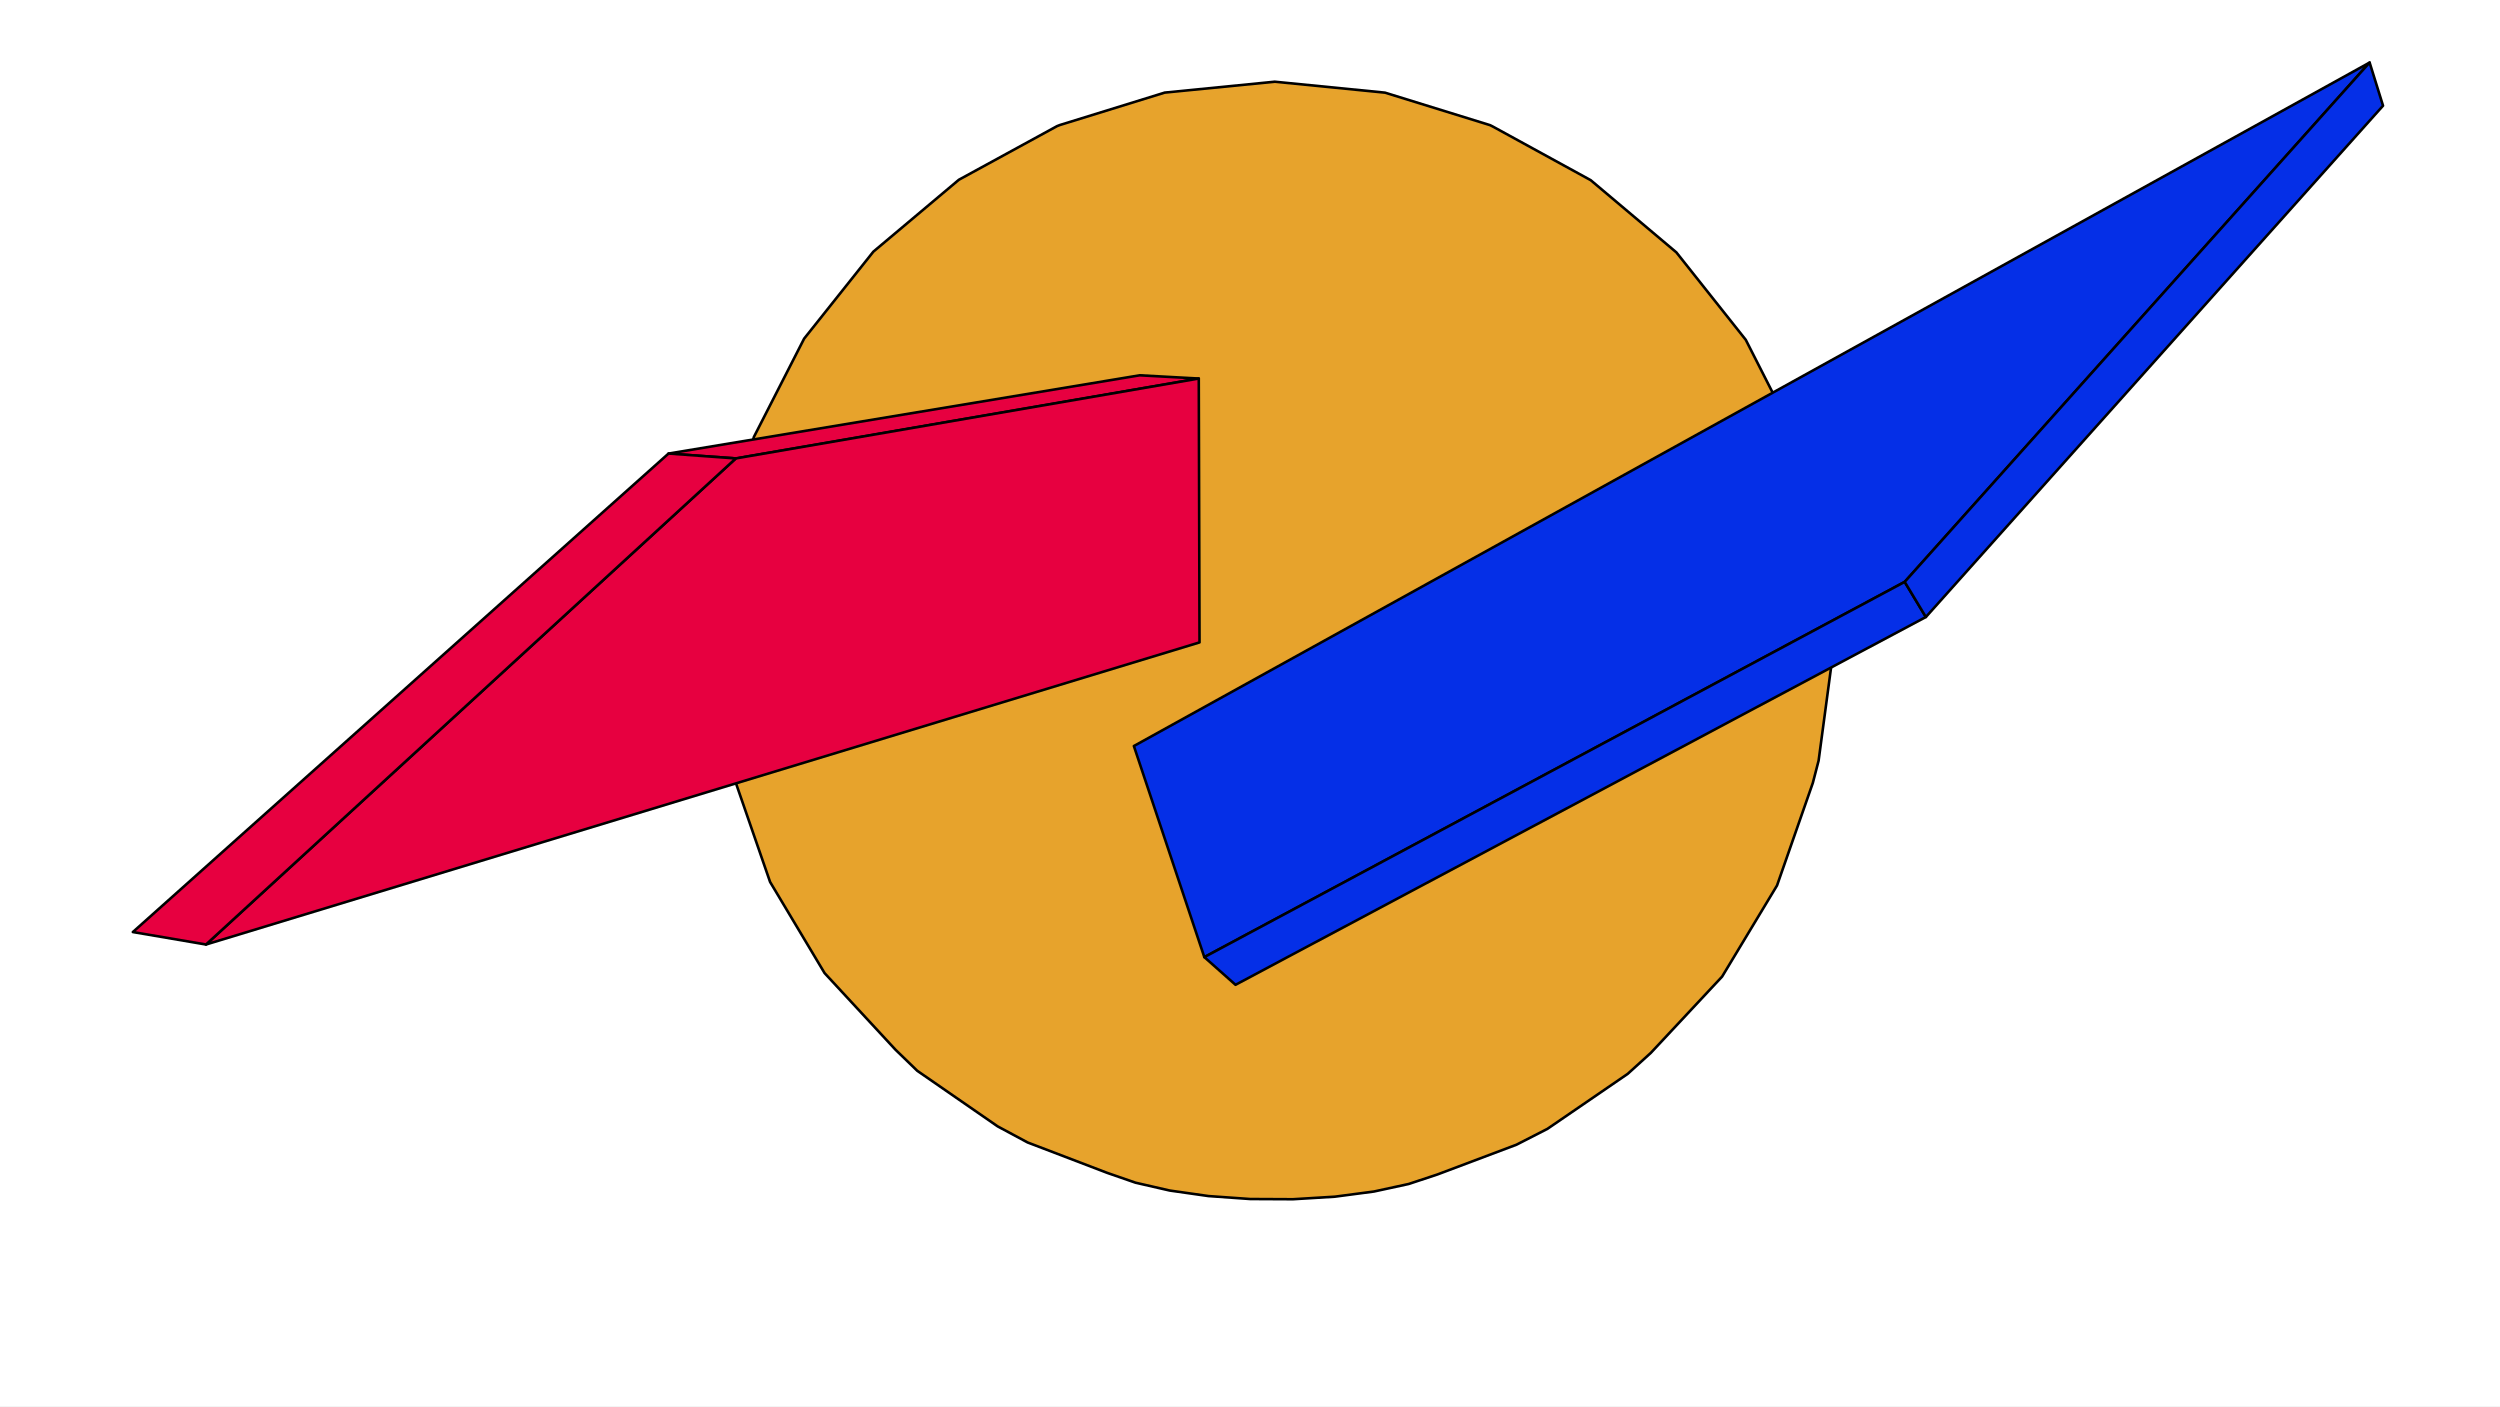
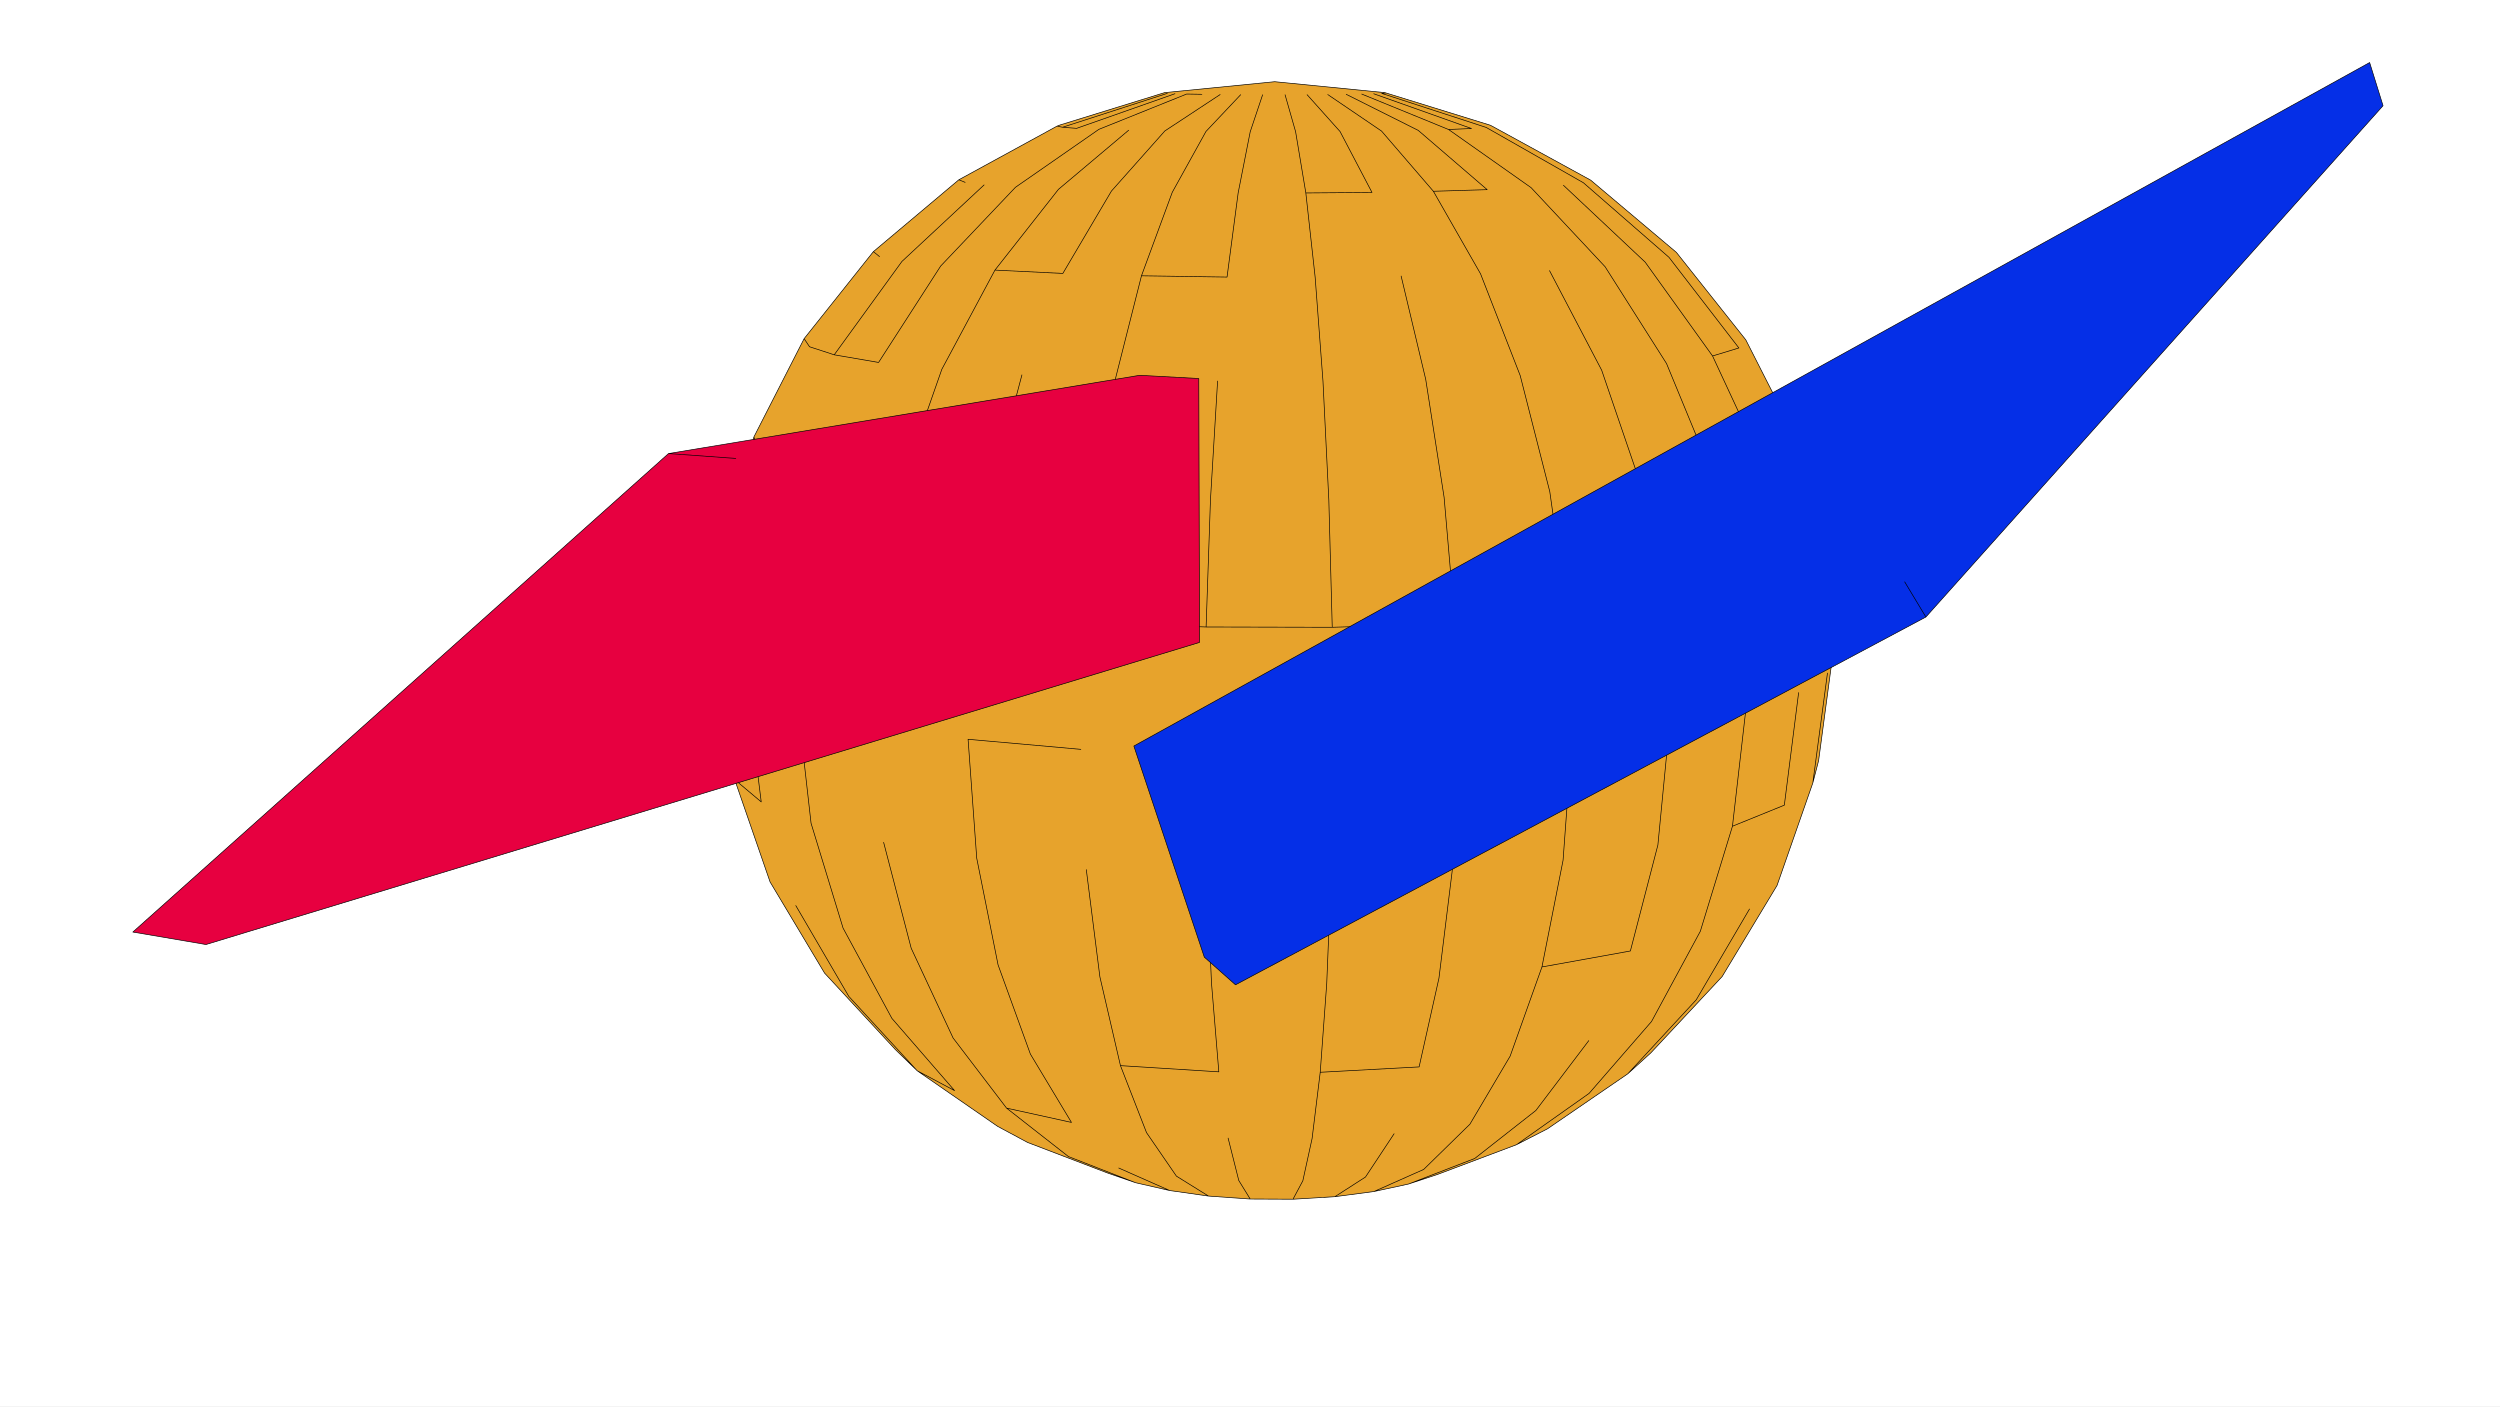
<svg xmlns="http://www.w3.org/2000/svg" viewBox="0 0 1920 1080" width="1920" height="1080">
  <rect width="1920" height="1080" fill="#ffffff" />
-   <path d="M1063.68,71.16 L979.00,62.75 L894.49,71.12 L814.07,95.99 L811.82,96.86 L736.39,138.07 L670.74,193.27 L617.57,260.08 L578.98,335.59 L556.38,416.60 L550.46,499.75 L561.17,581.66 L564.25,598.74 L591.42,677.33 L633.28,747.34 L687.71,806.15 L704.43,822.35 L766.18,865.04 L789.18,877.40 L850.45,900.81 L872.08,908.31 L898.33,914.33 L928.12,918.58 L960.16,920.85 L993.02,921.01 L1025.19,919.05 L1055.23,915.08 L1081.84,909.31 L1103.90,902.01 L1164.68,879.12 L1188.44,866.95 L1250.12,824.69 L1267.86,808.59 L1322.58,750.02 L1364.76,680.05 L1392.25,601.30 L1396.69,584.17 L1407.70,501.94 L1401.95,418.39 L1379.40,336.93 L1340.76,260.99 L1287.46,193.83 L1221.66,138.37 L1146.13,96.99 L1144.37,96.12 Z" fill="#e7a32c" fill-rule="evenodd" stroke="#000000" stroke-width="2" stroke-linejoin="round" stroke-linecap="round" />
-   <polygon points="870.81,572.95 924.92,735.07 1462.81,446.88 1819.87,48.03" fill="#052fe7" stroke="#000000" stroke-width="2" stroke-linejoin="round" />
-   <polygon points="924.92,735.07 948.87,756.33 1479.08,473.87 1462.81,446.88" fill="#052fe7" stroke="#000000" stroke-width="2" stroke-linejoin="round" />
-   <polygon points="1819.87,48.03 1462.81,446.88 1479.08,473.87 1830.17,81.19" fill="#052fe7" stroke="#000000" stroke-width="2" stroke-linejoin="round" />
-   <polygon points="920.66,290.71 875.28,288.23 513.42,348.33 565.08,352.08" fill="#e70040" stroke="#000000" stroke-width="2" stroke-linejoin="round" />
-   <polygon points="921.23,493.37 920.66,290.71 565.08,352.08 158.18,725.39" fill="#e70040" stroke="#000000" stroke-width="2" stroke-linejoin="round" />
-   <polygon points="158.18,725.39 565.08,352.08 513.42,348.33 102.03,715.81" fill="#e70040" stroke="#000000" stroke-width="2" stroke-linejoin="round" />
+   <polygon points="811.82,96.86 816.05,97.73 896.49,71.69 816.05,97.73 826.83,98.57 902.38,71.97 826.83,98.57 816.05,97.73 811.82,96.86 736.39,138.07 741.24,140.07 736.39,138.07 670.74,193.27 675.46,197.06 670.74,193.27 617.57,260.08 621.71,266.30 640.68,272.49 692.67,200.80 755.78,142.02 692.67,200.80 640.68,272.49 674.74,278.36 722.44,204.32 779.87,143.84 843.92,99.35 911.34,72.22 923.05,72.43 911.34,72.22 843.92,99.35 779.87,143.84 722.44,204.32 674.74,278.36 640.68,272.49 621.71,266.30 617.57,260.08 578.98,335.59 582.45,344.71 602.43,353.84 639.43,362.54 602.43,353.84 582.45,344.71 578.98,335.59 556.38,416.60 559.35,428.77 579.83,440.98 618.47,452.66 674.85,463.17 692.96,370.35 723.33,283.61 764.12,207.44 812.87,145.44 866.79,100.03 812.87,145.44 764.12,207.44 816.26,209.99 853.58,146.74 894.59,100.58 937.07,72.60 894.59,100.58 853.58,146.74 816.26,209.99 764.12,207.44 723.33,283.61 692.96,370.35 674.85,463.17 747.25,471.86 761.33,376.78 784.84,287.91 761.33,376.78 747.25,471.86 832.54,478.13 841.58,381.42 856.63,291.00 876.65,211.81 900.31,147.66 926.18,100.96 952.83,72.73 926.18,100.96 900.31,147.66 876.65,211.81 942.37,212.79 950.90,148.16 960.17,101.17 969.69,72.79 960.17,101.17 950.90,148.16 942.37,212.79 876.65,211.81 856.63,291.00 841.58,381.42 832.54,478.13 926.29,481.52 929.63,383.92 935.11,292.66 929.63,383.92 926.29,481.52 1023.16,481.76 1020.54,384.10 1016.05,292.78 1010.03,212.86 1002.88,148.19 995.03,101.18 986.94,72.79 995.03,101.18 1002.88,148.19 1053.68,147.77 1029.16,101.01 1003.86,72.74 1029.16,101.01 1053.68,147.77 1002.88,148.19 1010.03,212.86 1016.05,292.78 1020.54,384.10 1023.16,481.76 1117.45,478.83 1109.07,381.93 1094.95,291.34 1076.07,212.01 1094.95,291.34 1109.07,381.93 1117.45,478.83 1203.74,472.96 1190.24,377.60 1167.52,288.45 1137.07,210.31 1100.84,146.90 1061.01,100.65 1019.74,72.63 1061.01,100.65 1100.84,146.90 1142.15,145.66 1089.18,100.12 1033.92,72.46 1089.18,100.12 1142.15,145.66 1100.84,146.90 1137.07,210.31 1167.52,288.45 1190.24,377.60 1203.74,472.96 1277.48,464.59 1259.84,371.40 1230.08,284.31 1190.04,207.86 1230.08,284.31 1259.84,371.40 1314.78,363.77 1279.89,279.19 1232.69,204.82 1175.86,144.10 1112.50,99.46 1045.84,72.25 1112.50,99.46 1130.09,98.69 1055.03,72.01 1130.09,98.69 1112.50,99.46 1175.86,144.10 1232.69,204.82 1279.89,279.19 1314.78,363.77 1353.26,355.17 1315.24,273.39 1263.51,201.34 1200.73,142.30 1263.51,201.34 1315.24,273.39 1335.46,267.23 1281.77,197.62 1216.06,140.36 1141.38,97.86 1061.17,71.73 1064.07,71.45 1061.17,71.73 1141.38,97.86 1216.06,140.36 1281.77,197.62 1335.46,267.23 1315.24,273.39 1353.26,355.17 1374.66,346.08 1353.26,355.17 1314.78,363.77 1259.84,371.40 1277.48,464.59 1335.40,454.31 1375.63,442.76 1397.63,430.59 1375.63,442.76 1335.40,454.31 1277.48,464.59 1203.74,472.96 1117.45,478.83 1023.16,481.76 926.29,481.52 832.54,478.13 747.25,471.86 674.85,463.17 618.47,452.66 579.83,440.98 559.35,428.77 556.38,416.60 550.46,499.75 561.17,581.66 564.25,598.74 553.28,514.70 564.25,598.74 584.62,615.86 573.88,529.72 584.62,615.86 564.25,598.74 591.42,677.33 633.28,747.34 687.71,806.15 704.43,822.35 651.87,765.20 611.17,695.48 651.87,765.20 704.43,822.35 733.09,837.57 684.97,782.11 647.47,712.76 622.89,632.23 612.93,544.10 670.04,557.06 612.93,544.10 622.89,632.23 647.47,712.76 684.97,782.11 733.09,837.57 704.43,822.35 766.18,865.04 789.18,877.40 850.45,900.81 872.08,908.31 820.57,888.25 773.04,851.04 731.98,797.18 699.80,728.25 678.63,646.95 699.80,728.25 731.98,797.18 773.04,851.04 822.89,862.02 791.34,809.54 766.51,741.01 750.13,659.12 743.49,567.77 830.08,575.51 743.49,567.77 750.13,659.12 766.51,741.01 791.34,809.54 822.89,862.02 773.04,851.04 820.57,888.25 872.08,908.31 898.33,914.33 859.21,897.04 898.33,914.33 928.12,918.58 903.49,903.27 880.53,869.86 860.51,818.41 844.71,750.20 834.28,667.90 844.71,750.20 860.51,818.41 936.05,823.17 930.44,755.15 926.75,672.63 925.32,579.69 926.75,672.63 930.44,755.15 936.05,823.17 860.51,818.41 880.53,869.86 903.49,903.27 928.12,918.58 960.16,920.85 951.38,906.61 943.19,874.06 951.38,906.61 960.16,920.85 993.02,921.01 1000.58,906.84 1007.69,874.36 1013.93,823.51 1018.92,755.49 1022.29,672.97 1023.75,579.98 1022.29,672.97 1018.92,755.49 1013.93,823.51 1089.88,819.39 1105.12,751.21 1115.29,668.87 1119.54,576.37 1115.29,668.87 1105.12,751.21 1089.88,819.39 1013.93,823.51 1007.69,874.36 1000.58,906.84 993.02,921.01 1025.19,919.05 1048.69,903.96 1070.66,870.72 1048.69,903.96 1025.19,919.05 1055.23,915.08 1093.38,898.13 1128.88,863.40 1159.80,811.10 1184.22,742.62 1200.44,660.66 1207.16,569.13 1200.44,660.66 1184.22,742.62 1252.13,730.35 1273.26,648.95 1281.98,558.81 1273.26,648.95 1252.13,730.35 1184.22,742.62 1159.80,811.10 1128.88,863.40 1093.38,898.13 1055.23,915.08 1081.84,909.31 1132.60,889.70 1179.54,852.85 1220.18,799.21 1179.54,852.85 1132.60,889.70 1081.84,909.31 1103.90,902.01 1164.68,879.12 1220.44,839.70 1268.39,784.49 1305.86,715.20 1330.53,634.54 1340.67,546.14 1330.53,634.54 1370.37,618.36 1381.35,531.92 1370.37,618.36 1330.53,634.54 1305.86,715.20 1268.39,784.49 1220.44,839.70 1164.68,879.12 1188.44,866.95 1250.12,824.69 1302.75,767.80 1343.61,698.13 1302.75,767.80 1250.12,824.69 1267.86,808.59 1322.58,750.02 1364.76,680.05 1392.25,601.30 1403.49,516.94 1392.25,601.30 1396.69,584.17 1407.70,501.94 1401.95,418.39 1379.40,336.93 1340.76,260.99 1287.46,193.83 1221.66,138.37 1146.13,96.99 1144.37,96.12 1063.68,71.16 979.00,62.75 894.49,71.12 893.85,71.41 894.49,71.12 814.07,95.99" fill="#e7a32c" stroke="#000000" stroke-width="0.5" stroke-linejoin="round" />
+   <polygon points="1462.81,446.88 1479.08,473.87 1830.17,81.19 1819.87,48.03 870.81,572.95 924.92,735.07 948.87,756.33 1479.08,473.87" fill="#052fe7" stroke="#000000" stroke-width="0.5" stroke-linejoin="round" />
+   <polygon points="565.08,352.08 513.42,348.33 102.03,715.81 158.18,725.39 921.23,493.37 920.66,290.71 875.28,288.23 513.42,348.33" fill="#e70040" stroke="#000000" stroke-width="0.5" stroke-linejoin="round" />
</svg>
